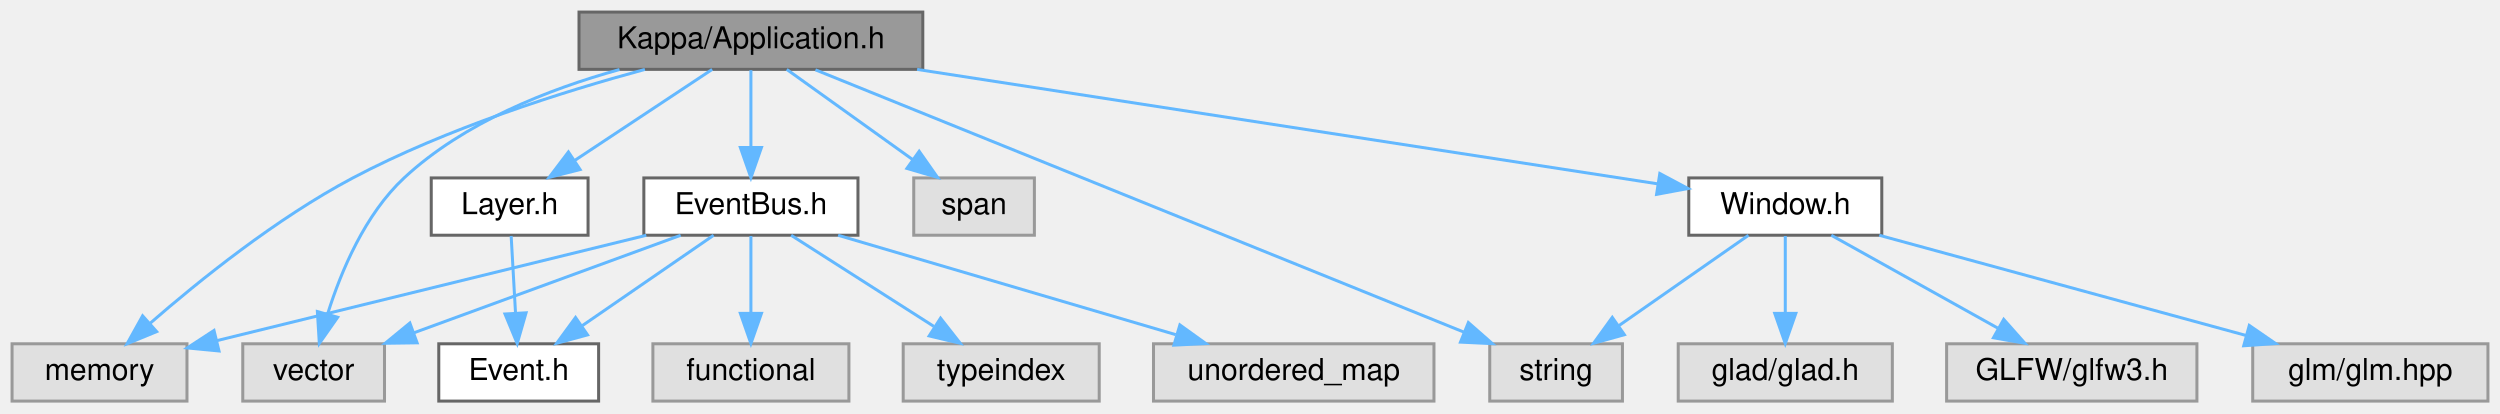
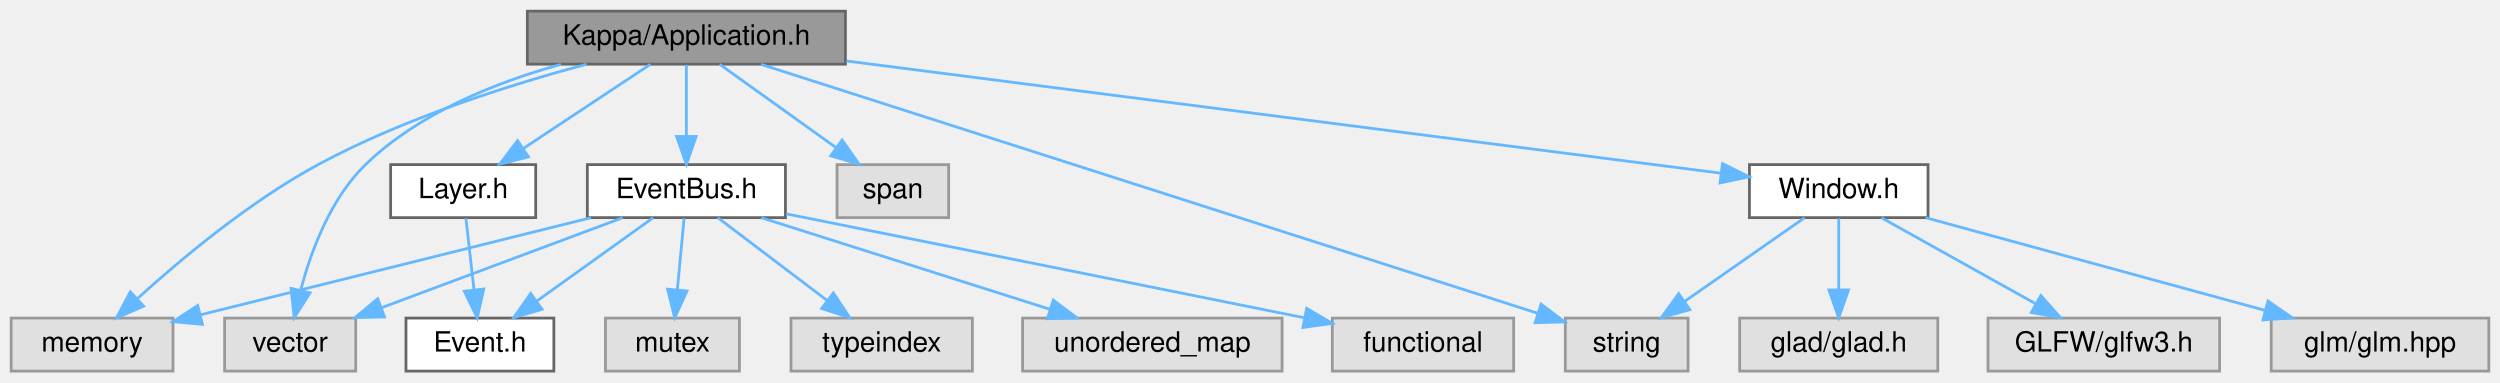
- <svg xmlns="http://www.w3.org/2000/svg" xmlns:xlink="http://www.w3.org/1999/xlink" width="829pt" height="137pt" viewBox="0.00 0.00 829.00 137.00">
+ <svg xmlns="http://www.w3.org/2000/svg" xmlns:xlink="http://www.w3.org/1999/xlink" width="896pt" height="137pt" viewBox="0.00 0.00 896.00 137.00">
  <g id="graph0" class="graph" transform="scale(1 1) rotate(0) translate(4 133)">
    <g id="Node000001" class="node">
      <g id="a_Node000001">
        <a xlink:title=" ">
-           <polygon fill="#999999" stroke="#666666" points="302,-129 188,-129 188,-110 302,-110 302,-129" />
-           <text text-anchor="middle" x="245" y="-117" font-family="Helvetica,sans-Serif" font-size="10.00">Kappa/Application.h</text>
+           <polygon fill="#999999" stroke="#666666" points="299,-129 185,-129 185,-110 299,-110 299,-129" />
+           <text text-anchor="middle" x="242" y="-117" font-family="Helvetica,sans-Serif" font-size="10.00">Kappa/Application.h</text>
        </a>
      </g>
    </g>
    <g id="Node000002" class="node">
      <g id="a_Node000002">
        <a xlink:title=" ">
          <polygon fill="#e0e0e0" stroke="#999999" points="58,-19 0,-19 0,0 58,0 58,-19" />
          <text text-anchor="middle" x="29" y="-7" font-family="Helvetica,sans-Serif" font-size="10.00">memory</text>
        </a>
      </g>
    </g>
    <g id="edge1_Node000001_Node000002" class="edge">
      <g id="a_edge1_Node000001_Node000002">
        <a xlink:title=" ">
-           <path fill="none" stroke="#63b8ff" d="M209.84,-109.98C182.5,-102.57 144.11,-90.44 113,-74 87.68,-60.61 61.88,-39.83 45.68,-25.71" />
-           <polygon fill="#63b8ff" stroke="#63b8ff" points="47.94,-23.04 38.14,-19.01 43.29,-28.27 47.94,-23.04" />
+           <path fill="none" stroke="#63b8ff" d="M206.19,-109.98C178.84,-102.64 140.75,-90.6 110,-74 85.59,-60.82 61,-40.27 45.42,-26.14" />
+           <polygon fill="#63b8ff" stroke="#63b8ff" points="47.47,-23.27 37.75,-19.04 42.71,-28.4 47.47,-23.27" />
        </a>
      </g>
    </g>
    <g id="Node000003" class="node">
      <g id="a_Node000003">
        <a xlink:title=" ">
-           <polygon fill="#e0e0e0" stroke="#999999" points="339,-74 299,-74 299,-55 339,-55 339,-74" />
-           <text text-anchor="middle" x="319" y="-62" font-family="Helvetica,sans-Serif" font-size="10.00">span</text>
+           <polygon fill="#e0e0e0" stroke="#999999" points="336,-74 296,-74 296,-55 336,-55 336,-74" />
+           <text text-anchor="middle" x="316" y="-62" font-family="Helvetica,sans-Serif" font-size="10.00">span</text>
        </a>
      </g>
    </g>
    <g id="edge2_Node000001_Node000003" class="edge">
      <g id="a_edge2_Node000001_Node000003">
        <a xlink:title=" ">
-           <path fill="none" stroke="#63b8ff" d="M256.89,-109.98C268.15,-101.92 285.29,-89.65 298.71,-80.03" />
-           <polygon fill="#63b8ff" stroke="#63b8ff" points="300.8,-82.84 306.89,-74.17 296.73,-77.15 300.8,-82.84" />
+           <path fill="none" stroke="#63b8ff" d="M253.89,-109.98C265.15,-101.92 282.29,-89.65 295.71,-80.03" />
+           <polygon fill="#63b8ff" stroke="#63b8ff" points="297.8,-82.84 303.89,-74.17 293.73,-77.15 297.8,-82.84" />
        </a>
      </g>
    </g>
    <g id="Node000004" class="node">
      <g id="a_Node000004">
        <a xlink:title=" ">
-           <polygon fill="#e0e0e0" stroke="#999999" points="534,-19 490,-19 490,0 534,0 534,-19" />
-           <text text-anchor="middle" x="512" y="-7" font-family="Helvetica,sans-Serif" font-size="10.00">string</text>
+           <polygon fill="#e0e0e0" stroke="#999999" points="601,-19 557,-19 557,0 601,0 601,-19" />
+           <text text-anchor="middle" x="579" y="-7" font-family="Helvetica,sans-Serif" font-size="10.00">string</text>
        </a>
      </g>
    </g>
    <g id="edge3_Node000001_Node000004" class="edge">
      <g id="a_edge3_Node000001_Node000004">
        <a xlink:title=" ">
-           <path fill="none" stroke="#63b8ff" d="M266.4,-109.84C313.58,-90.76 426.69,-45.01 481.37,-22.89" />
-           <polygon fill="#63b8ff" stroke="#63b8ff" points="482.91,-26.04 490.87,-19.05 480.29,-19.55 482.91,-26.04" />
+           <path fill="none" stroke="#63b8ff" d="M268.73,-109.94C330.05,-90.28 480.68,-42.01 546.89,-20.79" />
+           <polygon fill="#63b8ff" stroke="#63b8ff" points="548.31,-24.01 556.77,-17.63 546.18,-17.34 548.31,-24.01" />
        </a>
      </g>
    </g>
    <g id="Node000005" class="node">
      <g id="a_Node000005">
        <a xlink:title=" ">
          <polygon fill="#e0e0e0" stroke="#999999" points="123.5,-19 76.5,-19 76.5,0 123.5,0 123.5,-19" />
          <text text-anchor="middle" x="100" y="-7" font-family="Helvetica,sans-Serif" font-size="10.00">vector</text>
        </a>
      </g>
    </g>
    <g id="edge4_Node000001_Node000005" class="edge">
      <g id="a_edge4_Node000001_Node000005">
        <a xlink:title=" ">
-           <path fill="none" stroke="#63b8ff" d="M201.43,-109.94C177.92,-103.44 149.75,-92.37 130,-74 117.04,-61.94 109.13,-43.14 104.71,-29.12" />
-           <polygon fill="#63b8ff" stroke="#63b8ff" points="107.97,-27.79 101.89,-19.12 101.24,-29.69 107.97,-27.79" />
+           <path fill="none" stroke="#63b8ff" d="M197.02,-109.93C173.65,-103.48 146.08,-92.46 127,-74 114.5,-61.9 107.5,-43.1 103.77,-29.09" />
+           <polygon fill="#63b8ff" stroke="#63b8ff" points="107.12,-28.05 101.45,-19.11 100.3,-29.64 107.12,-28.05" />
        </a>
      </g>
    </g>
    <g id="Node000006" class="node">
      <g id="a_Node000006">
        <a xlink:href="EventBus_8h.html" target="_top" xlink:title=" ">
-           <polygon fill="white" stroke="#666666" points="280.5,-74 209.5,-74 209.5,-55 280.5,-55 280.5,-74" />
-           <text text-anchor="middle" x="245" y="-62" font-family="Helvetica,sans-Serif" font-size="10.00">EventBus.h</text>
+           <polygon fill="white" stroke="#666666" points="277.5,-74 206.5,-74 206.5,-55 277.5,-55 277.5,-74" />
+           <text text-anchor="middle" x="242" y="-62" font-family="Helvetica,sans-Serif" font-size="10.00">EventBus.h</text>
        </a>
      </g>
    </g>
    <g id="edge5_Node000001_Node000006" class="edge">
      <g id="a_edge5_Node000001_Node000006">
        <a xlink:title=" ">
-           <path fill="none" stroke="#63b8ff" d="M245,-109.75C245,-102.8 245,-92.85 245,-84.13" />
-           <polygon fill="#63b8ff" stroke="#63b8ff" points="248.5,-84.09 245,-74.09 241.5,-84.09 248.5,-84.09" />
-         </a>
-       </g>
-     </g>
-     <g id="Node000011" class="node">
-       <g id="a_Node000011">
-         <a xlink:href="Layer_8h.html" target="_top" xlink:title=" ">
-           <polygon fill="white" stroke="#666666" points="191,-74 139,-74 139,-55 191,-55 191,-74" />
-           <text text-anchor="middle" x="165" y="-62" font-family="Helvetica,sans-Serif" font-size="10.00">Layer.h</text>
-         </a>
-       </g>
-     </g>
-     <g id="edge12_Node000001_Node000011" class="edge">
-       <g id="a_edge12_Node000001_Node000011">
-         <a xlink:title=" ">
-           <path fill="none" stroke="#63b8ff" d="M232.15,-109.98C219.86,-101.84 201.09,-89.41 186.52,-79.76" />
-           <polygon fill="#63b8ff" stroke="#63b8ff" points="188.36,-76.78 178.09,-74.17 184.49,-82.61 188.36,-76.78" />
+           <path fill="none" stroke="#63b8ff" d="M242,-109.75C242,-102.8 242,-92.85 242,-84.13" />
+           <polygon fill="#63b8ff" stroke="#63b8ff" points="245.5,-84.09 242,-74.09 238.5,-84.09 245.5,-84.09" />
        </a>
      </g>
    </g>
    <g id="Node000012" class="node">
      <g id="a_Node000012">
+         <a xlink:href="Layer_8h.html" target="_top" xlink:title=" ">
+           <polygon fill="white" stroke="#666666" points="188,-74 136,-74 136,-55 188,-55 188,-74" />
+           <text text-anchor="middle" x="162" y="-62" font-family="Helvetica,sans-Serif" font-size="10.00">Layer.h</text>
+         </a>
+       </g>
+     </g>
+     <g id="edge13_Node000001_Node000012" class="edge">
+       <g id="a_edge13_Node000001_Node000012">
+         <a xlink:title=" ">
+           <path fill="none" stroke="#63b8ff" d="M229.15,-109.98C216.86,-101.84 198.09,-89.41 183.52,-79.76" />
+           <polygon fill="#63b8ff" stroke="#63b8ff" points="185.36,-76.78 175.09,-74.17 181.49,-82.61 185.36,-76.78" />
+         </a>
+       </g>
+     </g>
+     <g id="Node000013" class="node">
+       <g id="a_Node000013">
        <a xlink:href="Window_8h.html" target="_top" xlink:title=" ">
-           <polygon fill="white" stroke="#666666" points="620,-74 556,-74 556,-55 620,-55 620,-74" />
-           <text text-anchor="middle" x="588" y="-62" font-family="Helvetica,sans-Serif" font-size="10.00">Window.h</text>
-         </a>
-       </g>
-     </g>
-     <g id="edge14_Node000001_Node000012" class="edge">
-       <g id="a_edge14_Node000001_Node000012">
-         <a xlink:title=" ">
-           <path fill="none" stroke="#63b8ff" d="M300.11,-109.98C368.49,-99.42 483.62,-81.63 545.54,-72.06" />
-           <polygon fill="#63b8ff" stroke="#63b8ff" points="546.39,-75.47 555.74,-70.49 545.32,-68.55 546.39,-75.47" />
+           <polygon fill="white" stroke="#666666" points="687,-74 623,-74 623,-55 687,-55 687,-74" />
+           <text text-anchor="middle" x="655" y="-62" font-family="Helvetica,sans-Serif" font-size="10.00">Window.h</text>
+         </a>
+       </g>
+     </g>
+     <g id="edge15_Node000001_Node000013" class="edge">
+       <g id="a_edge15_Node000001_Node000013">
+         <a xlink:title=" ">
+           <path fill="none" stroke="#63b8ff" d="M299.43,-111.13C383.57,-100.33 538.43,-80.46 612.87,-70.91" />
+           <polygon fill="#63b8ff" stroke="#63b8ff" points="613.35,-74.37 622.82,-69.63 612.46,-67.43 613.35,-74.37" />
        </a>
      </g>
    </g>
    <g id="edge8_Node000006_Node000002" class="edge">
      <g id="a_edge8_Node000006_Node000002">
        <a xlink:title=" ">
-           <path fill="none" stroke="#63b8ff" d="M210.3,-54.98C171.38,-45.44 108.42,-29.99 67.87,-20.04" />
-           <polygon fill="#63b8ff" stroke="#63b8ff" points="68.62,-16.62 58.08,-17.63 66.96,-23.42 68.62,-16.62" />
-         </a>
-       </g>
-     </g>
-     <g id="edge11_Node000006_Node000005" class="edge">
-       <g id="a_edge11_Node000006_Node000005">
-         <a xlink:title=" ">
-           <path fill="none" stroke="#63b8ff" d="M221.7,-54.98C197.75,-46.23 160.22,-32.51 133.17,-22.62" />
-           <polygon fill="#63b8ff" stroke="#63b8ff" points="134.31,-19.32 123.72,-19.17 131.91,-25.89 134.31,-19.32" />
+           <path fill="none" stroke="#63b8ff" d="M207.78,-54.98C169.59,-45.48 107.93,-30.14 67.93,-20.19" />
+           <polygon fill="#63b8ff" stroke="#63b8ff" points="68.55,-16.74 58.01,-17.72 66.86,-23.53 68.55,-16.74" />
+         </a>
+       </g>
+     </g>
+     <g id="edge12_Node000006_Node000005" class="edge">
+       <g id="a_edge12_Node000006_Node000005">
+         <a xlink:title=" ">
+           <path fill="none" stroke="#63b8ff" d="M219.19,-54.98C195.83,-46.27 159.3,-32.63 132.83,-22.75" />
+           <polygon fill="#63b8ff" stroke="#63b8ff" points="133.82,-19.39 123.23,-19.17 131.37,-25.95 133.82,-19.39" />
        </a>
      </g>
    </g>
    <g id="Node000007" class="node">
      <g id="a_Node000007">
        <a xlink:href="Event_8h.html" target="_top" xlink:title=" ">
          <polygon fill="white" stroke="#666666" points="194.5,-19 141.5,-19 141.5,0 194.5,0 194.5,-19" />
          <text text-anchor="middle" x="168" y="-7" font-family="Helvetica,sans-Serif" font-size="10.00">Event.h</text>
        </a>
      </g>
    </g>
    <g id="edge6_Node000006_Node000007" class="edge">
      <g id="a_edge6_Node000006_Node000007">
        <a xlink:title=" ">
-           <path fill="none" stroke="#63b8ff" d="M232.63,-54.98C220.91,-46.92 203.08,-34.65 189.11,-25.03" />
-           <polygon fill="#63b8ff" stroke="#63b8ff" points="190.82,-21.96 180.6,-19.17 186.85,-27.72 190.82,-21.96" />
+           <path fill="none" stroke="#63b8ff" d="M230.11,-54.98C218.85,-46.92 201.71,-34.65 188.29,-25.03" />
+           <polygon fill="#63b8ff" stroke="#63b8ff" points="190.27,-22.15 180.11,-19.17 186.2,-27.84 190.27,-22.15" />
        </a>
      </g>
    </g>
    <g id="Node000008" class="node">
      <g id="a_Node000008">
        <a xlink:title=" ">
-           <polygon fill="#e0e0e0" stroke="#999999" points="277.5,-19 212.5,-19 212.5,0 277.5,0 277.5,-19" />
-           <text text-anchor="middle" x="245" y="-7" font-family="Helvetica,sans-Serif" font-size="10.00">functional</text>
+           <polygon fill="#e0e0e0" stroke="#999999" points="538.5,-19 473.5,-19 473.5,0 538.5,0 538.5,-19" />
+           <text text-anchor="middle" x="506" y="-7" font-family="Helvetica,sans-Serif" font-size="10.00">functional</text>
        </a>
      </g>
    </g>
    <g id="edge7_Node000006_Node000008" class="edge">
      <g id="a_edge7_Node000006_Node000008">
        <a xlink:title=" ">
-           <path fill="none" stroke="#63b8ff" d="M245,-54.75C245,-47.8 245,-37.85 245,-29.13" />
-           <polygon fill="#63b8ff" stroke="#63b8ff" points="248.5,-29.09 245,-19.09 241.5,-29.09 248.5,-29.09" />
+           <path fill="none" stroke="#63b8ff" d="M277.76,-56.35C319.67,-47.97 391.48,-33.6 463.31,-19.14" />
+           <polygon fill="#63b8ff" stroke="#63b8ff" points="464.33,-22.5 473.44,-17.1 462.95,-15.64 464.33,-22.5" />
        </a>
      </g>
    </g>
    <g id="Node000009" class="node">
      <g id="a_Node000009">
        <a xlink:title=" ">
-           <polygon fill="#e0e0e0" stroke="#999999" points="360.5,-19 295.5,-19 295.5,0 360.5,0 360.5,-19" />
-           <text text-anchor="middle" x="328" y="-7" font-family="Helvetica,sans-Serif" font-size="10.00">typeindex</text>
+           <polygon fill="#e0e0e0" stroke="#999999" points="261,-19 213,-19 213,0 261,0 261,-19" />
+           <text text-anchor="middle" x="237" y="-7" font-family="Helvetica,sans-Serif" font-size="10.00">mutex</text>
        </a>
      </g>
    </g>
    <g id="edge9_Node000006_Node000009" class="edge">
      <g id="a_edge9_Node000006_Node000009">
        <a xlink:title=" ">
-           <path fill="none" stroke="#63b8ff" d="M258.34,-54.98C271.09,-46.84 290.55,-34.41 305.67,-24.76" />
-           <polygon fill="#63b8ff" stroke="#63b8ff" points="307.88,-27.5 314.42,-19.17 304.11,-21.6 307.88,-27.5" />
+           <path fill="none" stroke="#63b8ff" d="M241.17,-54.75C240.52,-47.8 239.58,-37.85 238.76,-29.13" />
+           <polygon fill="#63b8ff" stroke="#63b8ff" points="242.23,-28.72 237.81,-19.09 235.27,-29.37 242.23,-28.72" />
        </a>
      </g>
    </g>
    <g id="Node000010" class="node">
      <g id="a_Node000010">
        <a xlink:title=" ">
-           <polygon fill="#e0e0e0" stroke="#999999" points="471.5,-19 378.5,-19 378.5,0 471.5,0 471.5,-19" />
-           <text text-anchor="middle" x="425" y="-7" font-family="Helvetica,sans-Serif" font-size="10.00">unordered_map</text>
+           <polygon fill="#e0e0e0" stroke="#999999" points="344.5,-19 279.5,-19 279.5,0 344.5,0 344.5,-19" />
+           <text text-anchor="middle" x="312" y="-7" font-family="Helvetica,sans-Serif" font-size="10.00">typeindex</text>
        </a>
      </g>
    </g>
    <g id="edge10_Node000006_Node000010" class="edge">
      <g id="a_edge10_Node000006_Node000010">
        <a xlink:title=" ">
-           <path fill="none" stroke="#63b8ff" d="M273.92,-54.98C304.27,-46.05 352.17,-31.94 385.88,-22.02" />
-           <polygon fill="#63b8ff" stroke="#63b8ff" points="387.25,-25.26 395.85,-19.08 385.27,-18.55 387.25,-25.26" />
-         </a>
-       </g>
-     </g>
-     <g id="edge13_Node000011_Node000007" class="edge">
-       <g id="a_edge13_Node000011_Node000007">
-         <a xlink:title=" ">
-           <path fill="none" stroke="#63b8ff" d="M165.5,-54.75C165.89,-47.8 166.45,-37.85 166.95,-29.13" />
-           <polygon fill="#63b8ff" stroke="#63b8ff" points="170.44,-29.27 167.51,-19.09 163.45,-28.88 170.44,-29.27" />
-         </a>
-       </g>
-     </g>
-     <g id="edge15_Node000012_Node000004" class="edge">
-       <g id="a_edge15_Node000012_Node000004">
-         <a xlink:title=" ">
-           <path fill="none" stroke="#63b8ff" d="M575.79,-54.98C564.22,-46.92 546.62,-34.65 532.84,-25.03" />
-           <polygon fill="#63b8ff" stroke="#63b8ff" points="534.64,-22.02 524.43,-19.17 530.63,-27.76 534.64,-22.02" />
-         </a>
-       </g>
-     </g>
-     <g id="Node000013" class="node">
-       <g id="a_Node000013">
-         <a xlink:title=" ">
-           <polygon fill="#e0e0e0" stroke="#999999" points="623.5,-19 552.5,-19 552.5,0 623.5,0 623.5,-19" />
-           <text text-anchor="middle" x="588" y="-7" font-family="Helvetica,sans-Serif" font-size="10.00">glad/glad.h</text>
-         </a>
-       </g>
-     </g>
-     <g id="edge16_Node000012_Node000013" class="edge">
-       <g id="a_edge16_Node000012_Node000013">
-         <a xlink:title=" ">
-           <path fill="none" stroke="#63b8ff" d="M588,-54.75C588,-47.8 588,-37.85 588,-29.13" />
-           <polygon fill="#63b8ff" stroke="#63b8ff" points="591.5,-29.09 588,-19.09 584.5,-29.09 591.5,-29.09" />
+           <path fill="none" stroke="#63b8ff" d="M253.25,-54.98C263.8,-47 279.8,-34.88 292.44,-25.31" />
+           <polygon fill="#63b8ff" stroke="#63b8ff" points="294.69,-28 300.55,-19.17 290.46,-22.42 294.69,-28" />
+         </a>
+       </g>
+     </g>
+     <g id="Node000011" class="node">
+       <g id="a_Node000011">
+         <a xlink:title=" ">
+           <polygon fill="#e0e0e0" stroke="#999999" points="455.5,-19 362.5,-19 362.5,0 455.5,0 455.5,-19" />
+           <text text-anchor="middle" x="409" y="-7" font-family="Helvetica,sans-Serif" font-size="10.00">unordered_map</text>
+         </a>
+       </g>
+     </g>
+     <g id="edge11_Node000006_Node000011" class="edge">
+       <g id="a_edge11_Node000006_Node000011">
+         <a xlink:title=" ">
+           <path fill="none" stroke="#63b8ff" d="M268.83,-54.98C296.87,-46.09 341.05,-32.07 372.3,-22.15" />
+           <polygon fill="#63b8ff" stroke="#63b8ff" points="373.49,-25.44 381.96,-19.08 371.37,-18.77 373.49,-25.44" />
+         </a>
+       </g>
+     </g>
+     <g id="edge14_Node000012_Node000007" class="edge">
+       <g id="a_edge14_Node000012_Node000007">
+         <a xlink:title=" ">
+           <path fill="none" stroke="#63b8ff" d="M162.99,-54.75C163.78,-47.8 164.9,-37.85 165.89,-29.13" />
+           <polygon fill="#63b8ff" stroke="#63b8ff" points="169.38,-29.42 167.03,-19.09 162.42,-28.63 169.38,-29.42" />
+         </a>
+       </g>
+     </g>
+     <g id="edge16_Node000013_Node000004" class="edge">
+       <g id="a_edge16_Node000013_Node000004">
+         <a xlink:title=" ">
+           <path fill="none" stroke="#63b8ff" d="M642.79,-54.98C631.22,-46.92 613.62,-34.65 599.84,-25.03" />
+           <polygon fill="#63b8ff" stroke="#63b8ff" points="601.64,-22.02 591.43,-19.17 597.63,-27.76 601.64,-22.02" />
        </a>
      </g>
    </g>
    <g id="Node000014" class="node">
      <g id="a_Node000014">
        <a xlink:title=" ">
-           <polygon fill="#e0e0e0" stroke="#999999" points="724.5,-19 641.5,-19 641.5,0 724.5,0 724.5,-19" />
-           <text text-anchor="middle" x="683" y="-7" font-family="Helvetica,sans-Serif" font-size="10.00">GLFW/glfw3.h</text>
-         </a>
-       </g>
-     </g>
-     <g id="edge17_Node000012_Node000014" class="edge">
-       <g id="a_edge17_Node000012_Node000014">
-         <a xlink:title=" ">
-           <path fill="none" stroke="#63b8ff" d="M603.26,-54.98C618.13,-46.69 640.98,-33.94 658.42,-24.22" />
-           <polygon fill="#63b8ff" stroke="#63b8ff" points="660.43,-27.1 667.46,-19.17 657.02,-20.99 660.43,-27.1" />
+           <polygon fill="#e0e0e0" stroke="#999999" points="690.5,-19 619.5,-19 619.5,0 690.5,0 690.5,-19" />
+           <text text-anchor="middle" x="655" y="-7" font-family="Helvetica,sans-Serif" font-size="10.00">glad/glad.h</text>
+         </a>
+       </g>
+     </g>
+     <g id="edge17_Node000013_Node000014" class="edge">
+       <g id="a_edge17_Node000013_Node000014">
+         <a xlink:title=" ">
+           <path fill="none" stroke="#63b8ff" d="M655,-54.75C655,-47.8 655,-37.85 655,-29.13" />
+           <polygon fill="#63b8ff" stroke="#63b8ff" points="658.5,-29.09 655,-19.09 651.5,-29.09 658.5,-29.09" />
        </a>
      </g>
    </g>
    <g id="Node000015" class="node">
      <g id="a_Node000015">
        <a xlink:title=" ">
-           <polygon fill="#e0e0e0" stroke="#999999" points="821,-19 743,-19 743,0 821,0 821,-19" />
-           <text text-anchor="middle" x="782" y="-7" font-family="Helvetica,sans-Serif" font-size="10.00">glm/glm.hpp</text>
-         </a>
-       </g>
-     </g>
-     <g id="edge18_Node000012_Node000015" class="edge">
-       <g id="a_edge18_Node000012_Node000015">
-         <a xlink:title=" ">
-           <path fill="none" stroke="#63b8ff" d="M619.17,-54.98C652.16,-45.97 704.4,-31.7 740.77,-21.76" />
-           <polygon fill="#63b8ff" stroke="#63b8ff" points="741.86,-25.09 750.59,-19.08 740.02,-18.34 741.86,-25.09" />
+           <polygon fill="#e0e0e0" stroke="#999999" points="791.5,-19 708.5,-19 708.5,0 791.5,0 791.5,-19" />
+           <text text-anchor="middle" x="750" y="-7" font-family="Helvetica,sans-Serif" font-size="10.00">GLFW/glfw3.h</text>
+         </a>
+       </g>
+     </g>
+     <g id="edge18_Node000013_Node000015" class="edge">
+       <g id="a_edge18_Node000013_Node000015">
+         <a xlink:title=" ">
+           <path fill="none" stroke="#63b8ff" d="M670.26,-54.98C685.13,-46.69 707.98,-33.94 725.42,-24.22" />
+           <polygon fill="#63b8ff" stroke="#63b8ff" points="727.43,-27.1 734.46,-19.17 724.02,-20.99 727.43,-27.1" />
+         </a>
+       </g>
+     </g>
+     <g id="Node000016" class="node">
+       <g id="a_Node000016">
+         <a xlink:title=" ">
+           <polygon fill="#e0e0e0" stroke="#999999" points="888,-19 810,-19 810,0 888,0 888,-19" />
+           <text text-anchor="middle" x="849" y="-7" font-family="Helvetica,sans-Serif" font-size="10.00">glm/glm.hpp</text>
+         </a>
+       </g>
+     </g>
+     <g id="edge19_Node000013_Node000016" class="edge">
+       <g id="a_edge19_Node000013_Node000016">
+         <a xlink:title=" ">
+           <path fill="none" stroke="#63b8ff" d="M686.17,-54.98C719.16,-45.97 771.4,-31.7 807.77,-21.76" />
+           <polygon fill="#63b8ff" stroke="#63b8ff" points="808.86,-25.09 817.59,-19.08 807.02,-18.34 808.86,-25.09" />
        </a>
      </g>
    </g>
  </g>
</svg>
